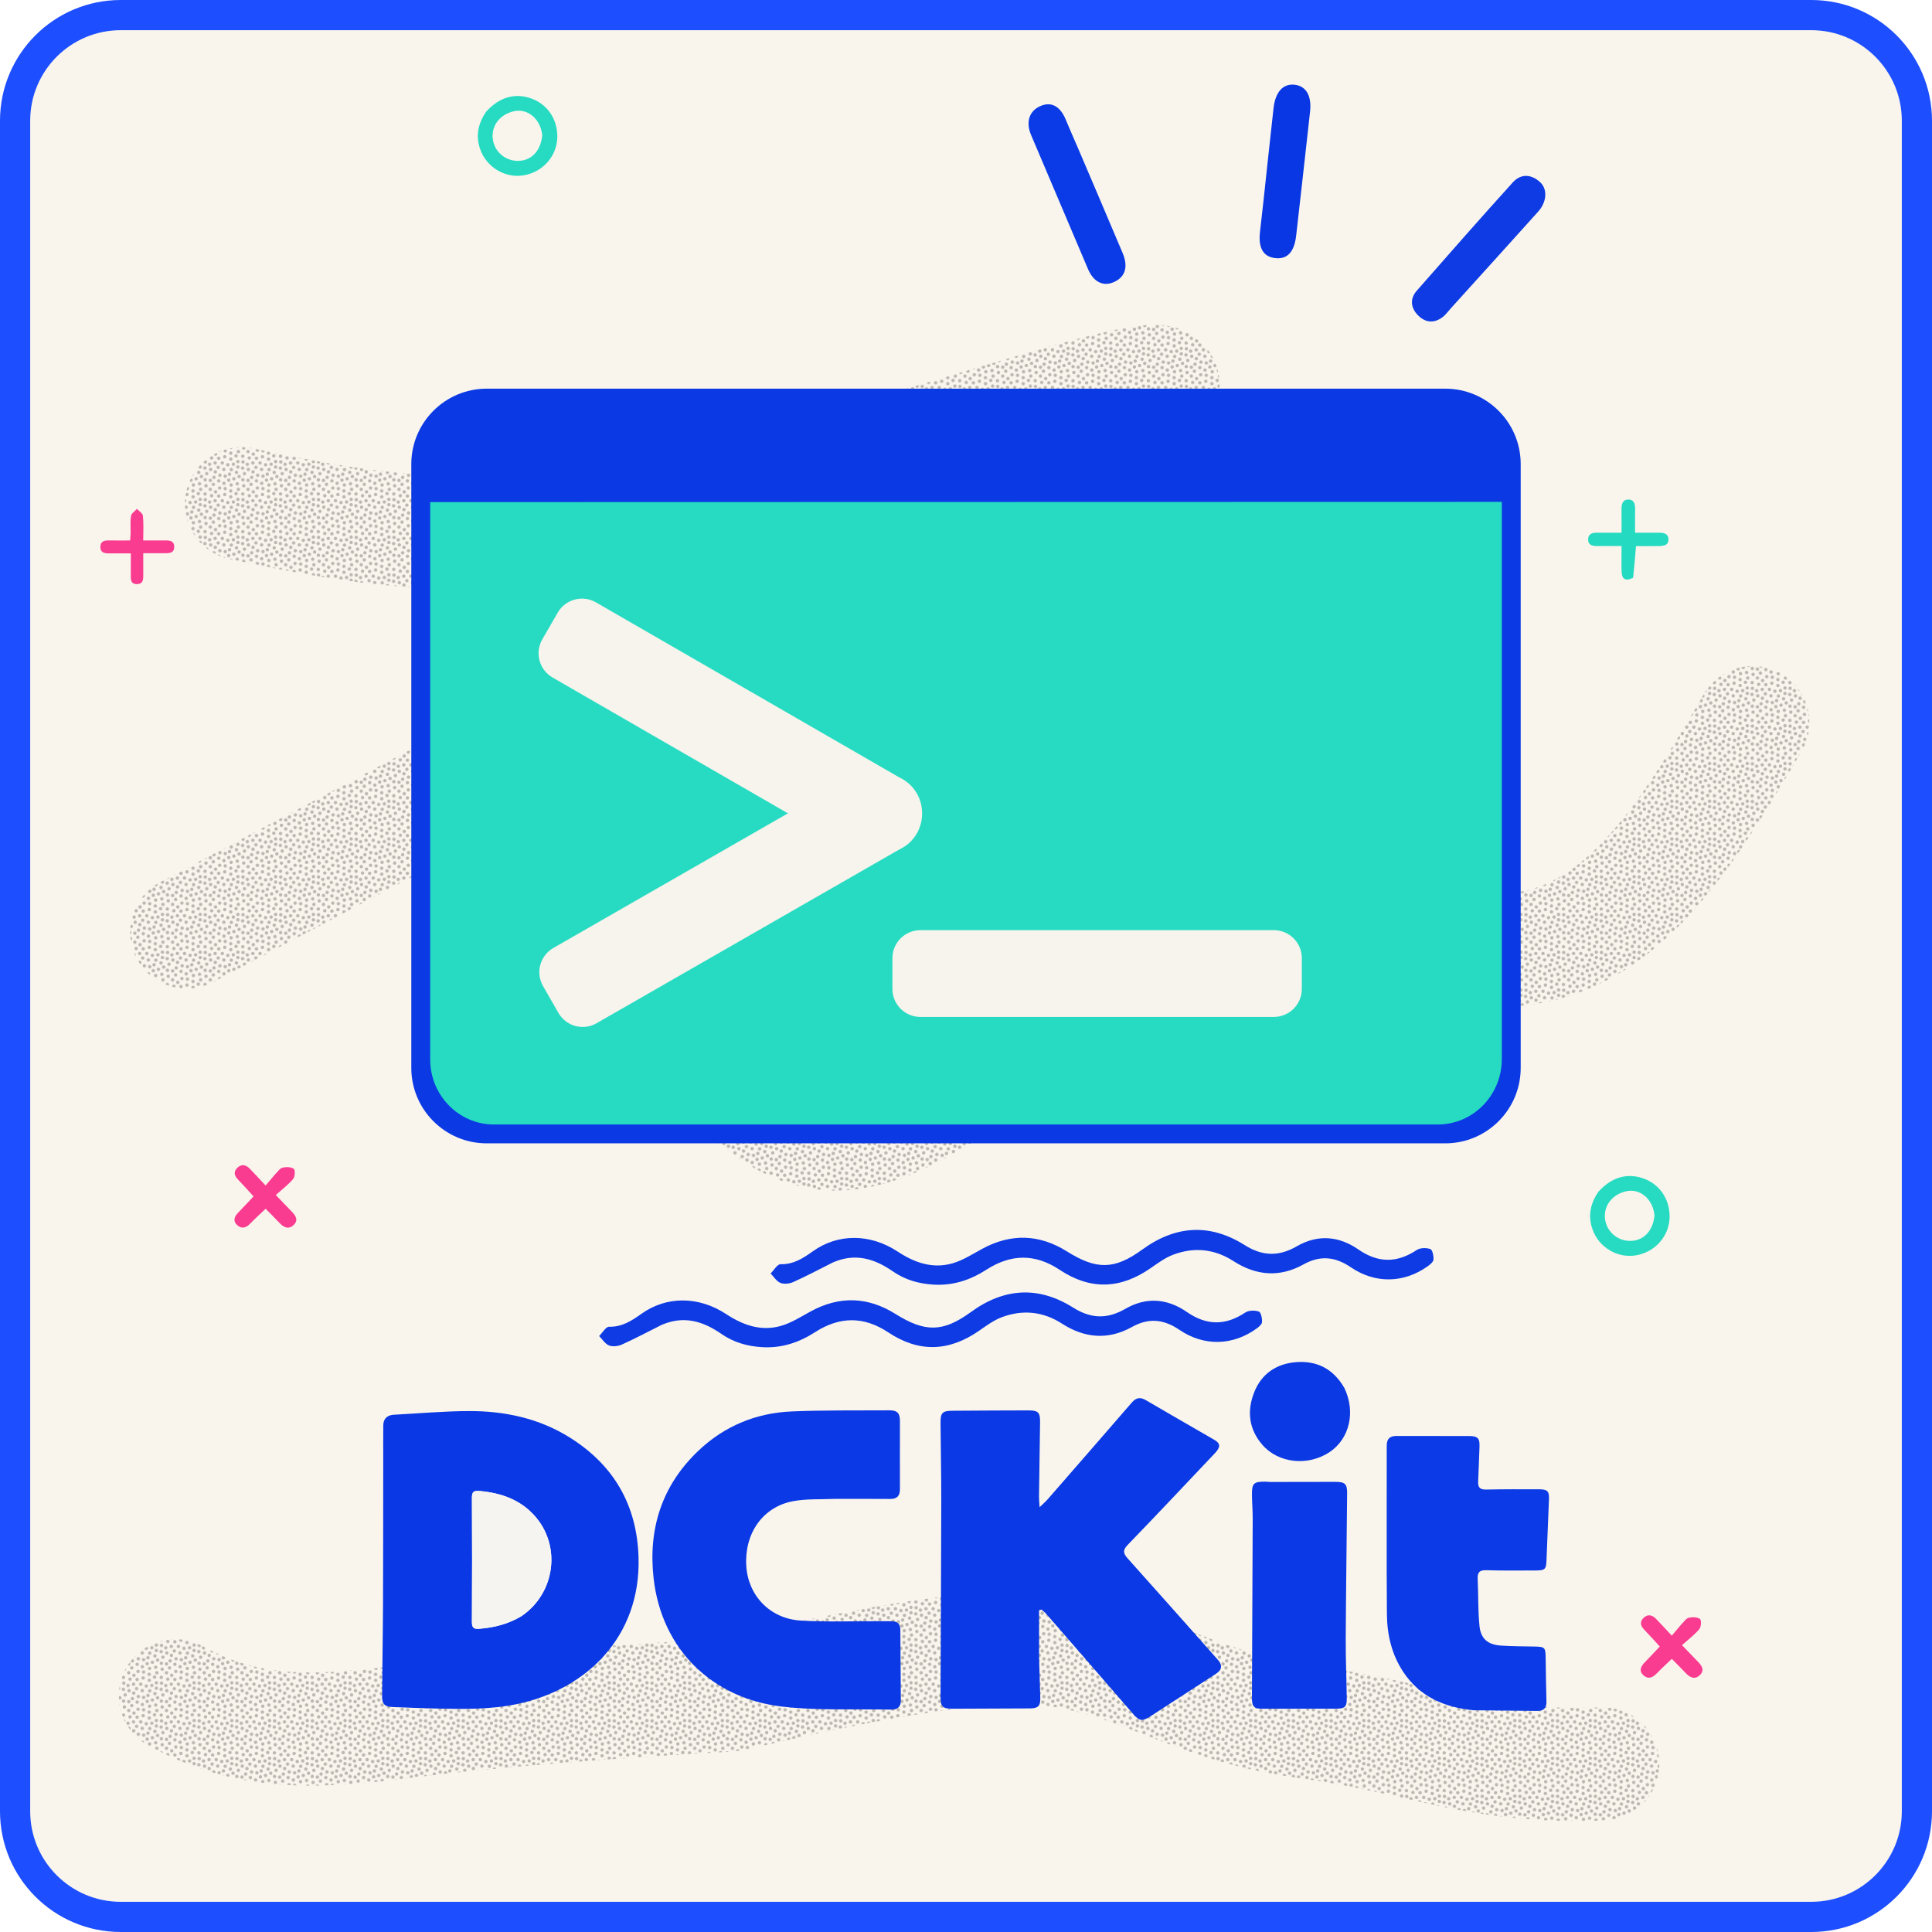
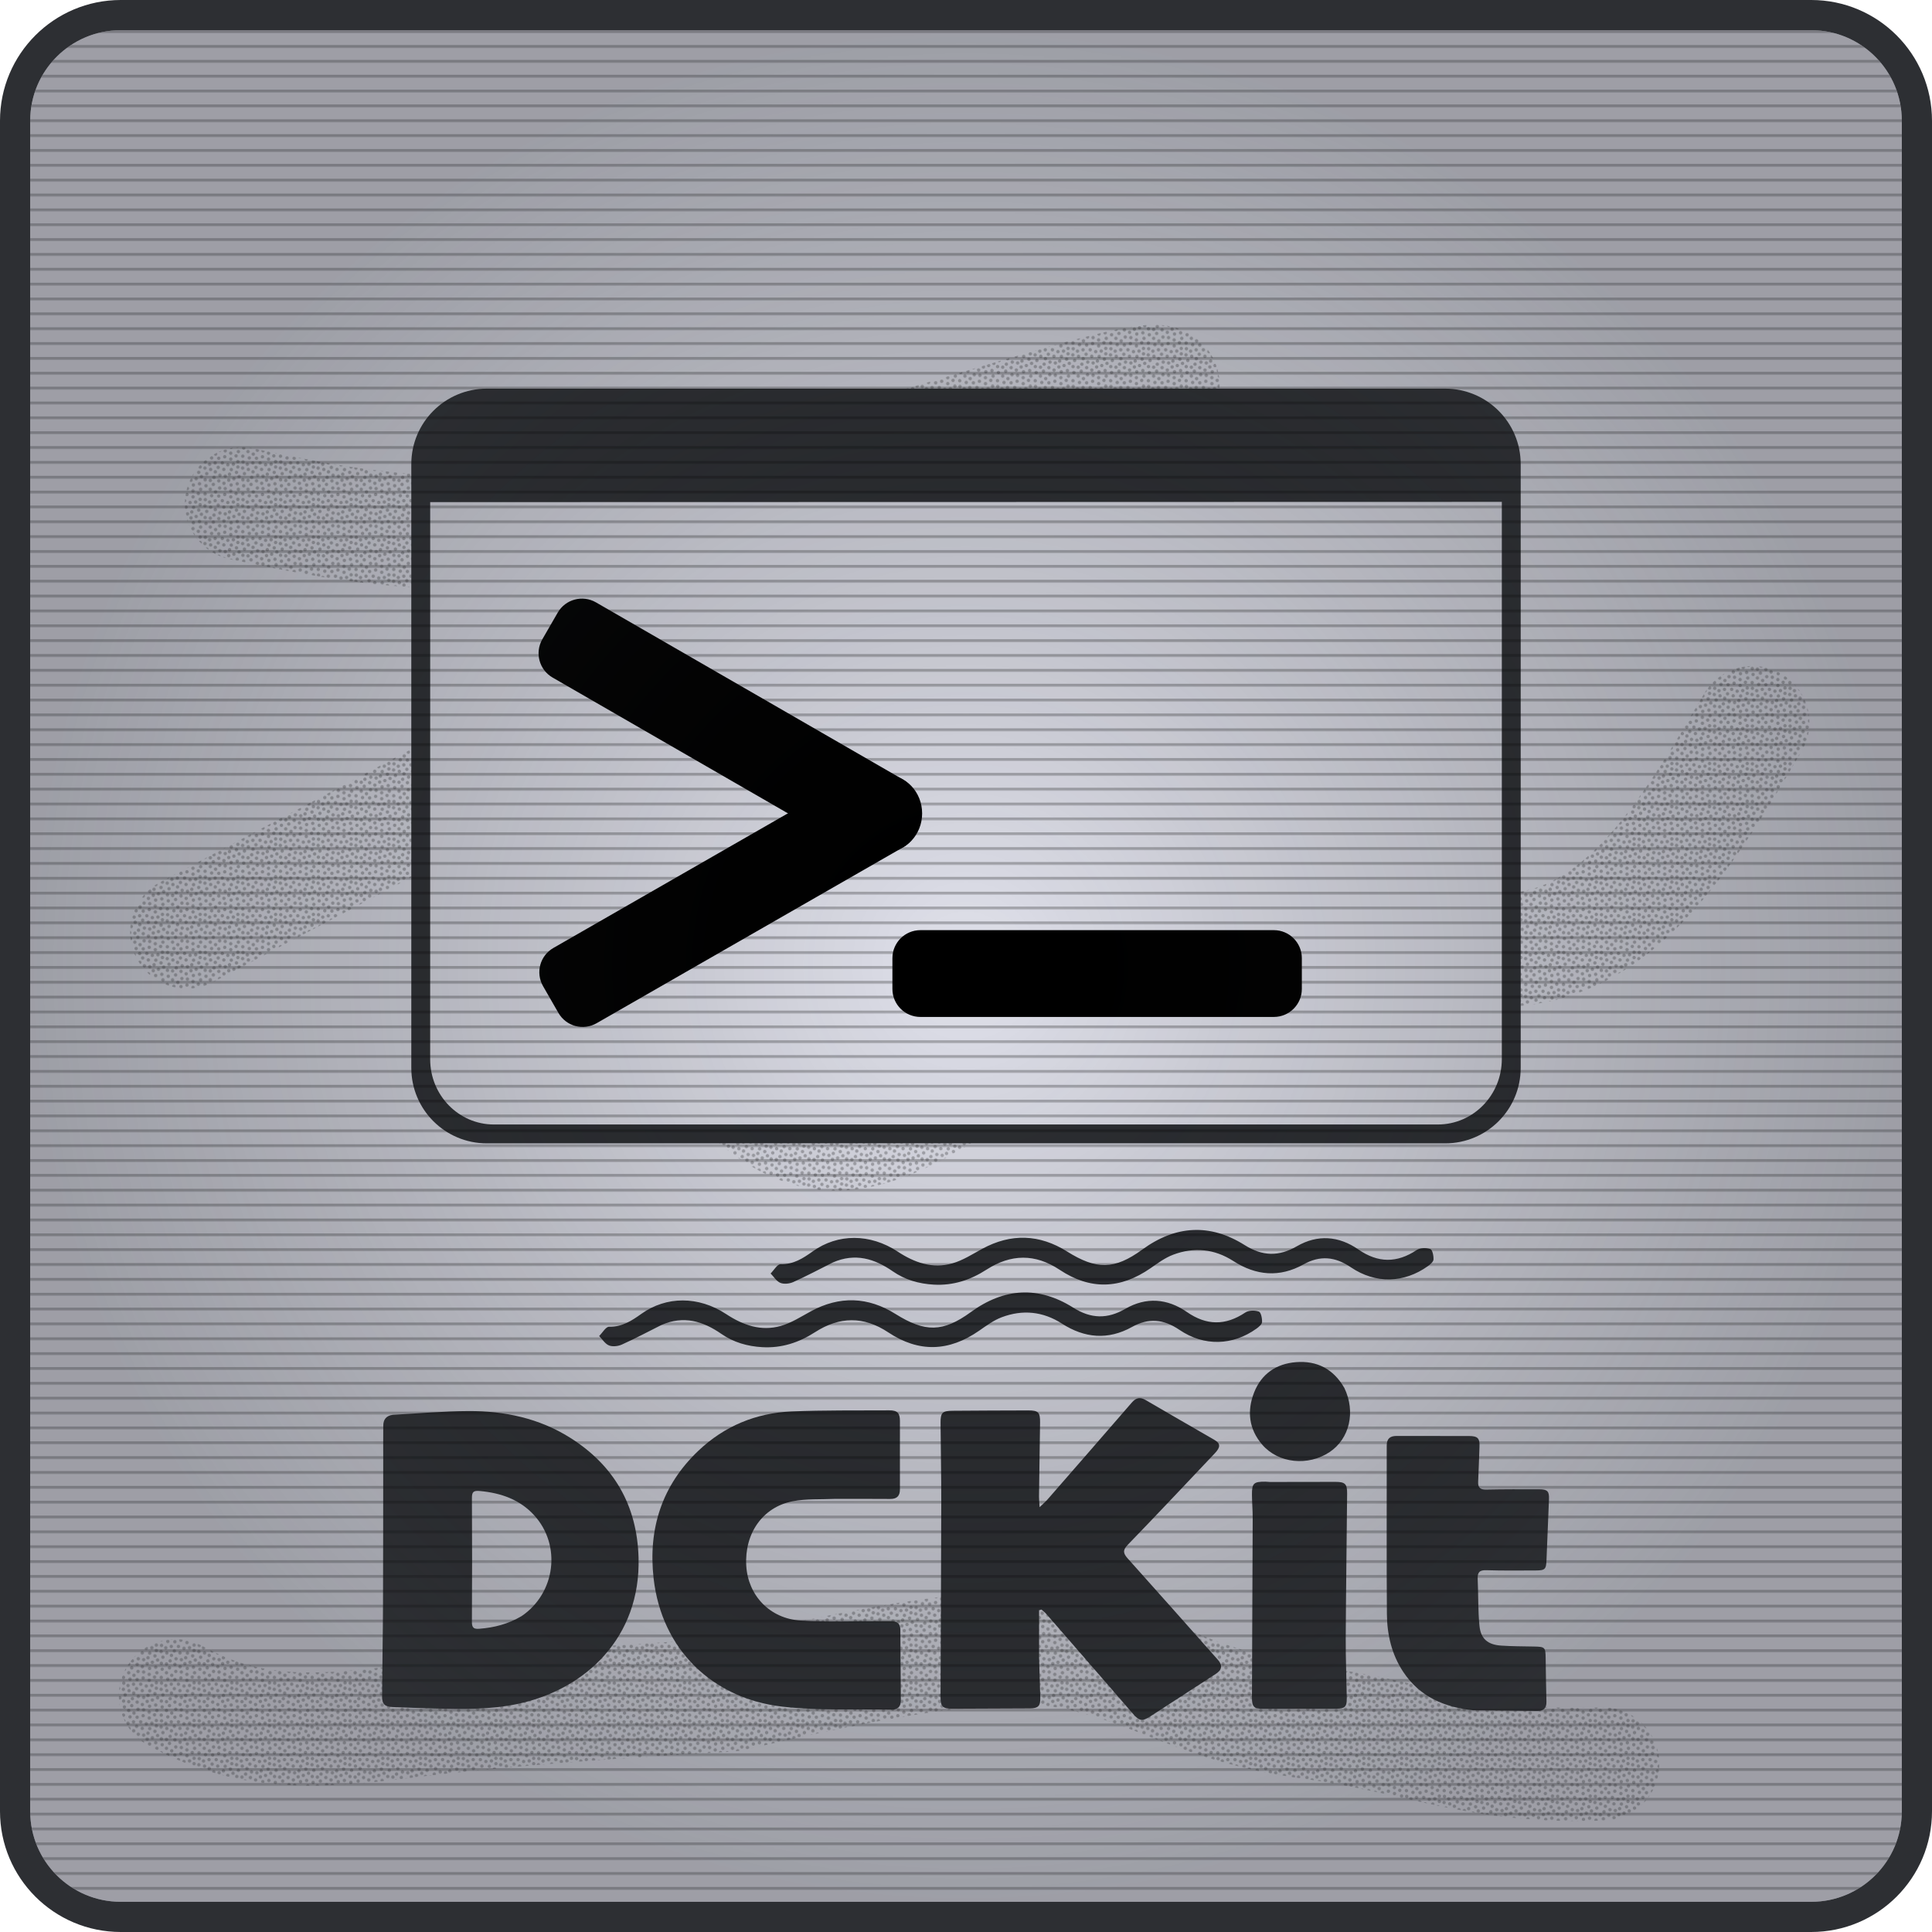
<svg xmlns="http://www.w3.org/2000/svg" xmlns:xlink="http://www.w3.org/1999/xlink" version="1.1" id="Layer_1" x="0px" y="0px" width="512" viewBox="0 0 512 512" enable-background="new 0 0 1254 1254" xml:space="preserve" height="512">
  <defs id="defs781">
+     <linearGradient id="linearGradient1">
+       <stop style="stop-color:#000000;stop-opacity:0;" offset="0" id="stop1" />
+       <stop style="stop-color:#2d2f33;stop-opacity:0.372;" offset="1" id="stop4" />
+     </linearGradient>
+     <pattern xlink:href="#crt-scanlines" id="pattern4" patternTransform="matrix(0.984127,0,0,0.984127,4.063492,4.063492)" />
+     <linearGradient id="swatch7">
+       <stop style="stop-color:#e0e1eb;stop-opacity:1;" offset="0" id="stop7" />
+     </linearGradient>
+     <linearGradient id="swatch3">
+       <stop style="stop-color:#2d2f33;stop-opacity:1;" offset="0" id="stop3" />
+     </linearGradient>
    <pattern xlink:href="#Polkadots-large" preserveAspectRatio="xMidYMid" id="pattern115" patternTransform="scale(1)" x="0" y="0" />
    <pattern xlink:href="#Polkadots-large" preserveAspectRatio="xMidYMid" id="pattern114" patternTransform="scale(1)" x="0" y="0" />
    <pattern xlink:href="#Polkadots-large" preserveAspectRatio="xMidYMid" id="pattern113" patternTransform="scale(1)" x="0" y="0" />
    <pattern patternUnits="userSpaceOnUse" width="10" height="10" patternTransform="translate(0,0) scale(10,10)" preserveAspectRatio="xMidYMid" id="Polkadots-large">
      <circle style="stroke:none" cx="2.567" cy="0.810" r="0.45" id="circle584" />
      <circle style="stroke:none" cx="3.048" cy="2.33" r="0.45" id="circle586" />
      <circle style="stroke:none" cx="4.418" cy="2.415" r="0.45" id="circle588" />
      <circle style="stroke:none" cx="1.844" cy="3.029" r="0.45" id="circle590" />
      <circle style="stroke:none" cx="6.08" cy="1.363" r="0.45" id="circle592" />
      <circle style="stroke:none" cx="5.819" cy="4.413" r="0.45" id="circle594" />
      <circle style="stroke:none" cx="4.305" cy="4.048" r="0.45" id="circle596" />
      <circle style="stroke:none" cx="5.541" cy="3.045" r="0.45" id="circle598" />
      <circle style="stroke:none" cx="4.785" cy="5.527" r="0.45" id="circle600" />
      <circle style="stroke:none" cx="2.667" cy="5.184" r="0.45" id="circle602" />
      <circle style="stroke:none" cx="7.965" cy="1.448" r="0.45" id="circle604" />
      <circle style="stroke:none" cx="7.047" cy="5.049" r="0.45" id="circle606" />
      <circle style="stroke:none" cx="4.340" cy="0.895" r="0.45" id="circle608" />
      <circle style="stroke:none" cx="7.125" cy="0.340" r="0.45" id="circle610" />
      <circle style="stroke:none" cx="7.125" cy="10.340" r="0.45" id="circle612" />
      <circle style="stroke:none" cx="9.550" cy="1.049" r="0.45" id="circle614" />
      <circle style="stroke:none" cx="7.006" cy="2.689" r="0.45" id="circle616" />
      <circle style="stroke:none" cx="8.909" cy="2.689" r="0.45" id="circle618" />
      <circle style="stroke:none" cx="9.315" cy="4.407" r="0.45" id="circle620" />
      <circle style="stroke:none" cx="7.820" cy="3.870" r="0.45" id="circle622" />
      <circle style="stroke:none" cx="8.270" cy="5.948" r="0.45" id="circle624" />
      <circle style="stroke:none" cx="7.973" cy="7.428" r="0.45" id="circle626" />
      <circle style="stroke:none" cx="9.342" cy="8.072" r="0.45" id="circle628" />
      <circle style="stroke:none" cx="8.206" cy="9.315" r="0.45" id="circle630" />
      <circle style="stroke:none" cx="9.682" cy="9.475" r="0.45" id="circle632" />
      <circle style="stroke:none" cx="-0.318" cy="9.475" r="0.45" id="circle634" />
      <circle style="stroke:none" cx="9.688" cy="6.186" r="0.45" id="circle636" />
      <circle style="stroke:none" cx="-0.312" cy="6.186" r="0.45" id="circle638" />
      <circle style="stroke:none" cx="3.379" cy="6.296" r="0.45" id="circle640" />
      <circle style="stroke:none" cx="2.871" cy="8.204" r="0.45" id="circle642" />
      <circle style="stroke:none" cx="4.59" cy="8.719" r="0.45" id="circle644" />
      <circle style="stroke:none" cx="3.181" cy="9.671" r="0.45" id="circle646" />
      <circle style="stroke:none" cx="3.181" cy="-0.329" r="0.45" id="circle648" />
      <circle style="stroke:none" cx="5.734" cy="7.315" r="0.45" id="circle650" />
      <circle style="stroke:none" cx="6.707" cy="6.513" r="0.45" id="circle652" />
      <circle style="stroke:none" cx="5.730" cy="9.670" r="0.45" id="circle654" />
      <circle style="stroke:none" cx="5.730" cy="-0.330" r="0.45" id="circle656" />
      <circle style="stroke:none" cx="6.535" cy="8.373" r="0.45" id="circle658" />
      <circle style="stroke:none" cx="4.37" cy="7.154" r="0.45" id="circle660" />
      <circle style="stroke:none" cx="0.622" cy="7.25" r="0.45" id="circle662" />
      <circle style="stroke:none" cx="0.831" cy="5.679" r="0.45" id="circle664" />
      <circle style="stroke:none" cx="1.257" cy="8.519" r="0.45" id="circle666" />
      <circle style="stroke:none" cx="1.989" cy="6.877" r="0.45" id="circle668" />
      <circle style="stroke:none" cx="0.374" cy="3.181" r="0.45" id="circle670" />
      <circle style="stroke:none" cx="10.374" cy="3.181" r="0.45" id="circle672" />
      <circle style="stroke:none" cx="1.166" cy="1.664" r="0.45" id="circle674" />
      <circle style="stroke:none" cx="1.151" cy="0.093" r="0.45" id="circle676" />
      <circle style="stroke:none" cx="1.151" cy="10.093" r="0.45" id="circle678" />
      <circle style="stroke:none" cx="1.302" cy="4.451" r="0.45" id="circle680" />
      <circle style="stroke:none" cx="3.047" cy="3.763" r="0.45" id="circle682" />
    </pattern>
+     <linearGradient xlink:href="#swatch3" id="linearGradient3" x1="109" y1="-203" x2="403" y2="-203" gradientUnits="userSpaceOnUse" />
+     <linearGradient xlink:href="#swatch7" id="linearGradient7" x1="0" y1="256" x2="512" y2="256" gradientUnits="userSpaceOnUse" />
+     <linearGradient xlink:href="#swatch3" id="linearGradient8" x1="0" y1="256" x2="512" y2="256" gradientUnits="userSpaceOnUse" />
+     <linearGradient xlink:href="#swatch3" id="linearGradient9" x1="248" y1="940.151" x2="1005.414" y2="940.151" gradientUnits="userSpaceOnUse" />
+     <linearGradient xlink:href="#swatch3" id="linearGradient10" x1="158.78" y1="341.499" x2="379.9" y2="341.499" gradientUnits="userSpaceOnUse" />
+     <linearGradient xlink:href="#swatch7" id="linearGradient11" x1="107.182" y1="214.475" x2="404.895" y2="214.475" gradientUnits="userSpaceOnUse" />
+     <pattern id="crt-scanlines" height="4" patternUnits="userSpaceOnUse" width="512">
+       <line id="line2" x1="0" y1="0" x2="512" y2="0" stroke="#000000" stroke-opacity="0.25" stroke-width="1.5" />
+     </pattern>
+     <linearGradient id="swatch11">
+       <stop id="stop2" style="stop-color:#26dbc2;stop-opacity:1" offset="0" />
+     </linearGradient>
+     <pattern id="crt-scanlines-9" height="4" patternUnits="userSpaceOnUse" width="512">
+       <line id="line2-4" x1="0" y1="0" x2="512" y2="0" stroke="#000000" stroke-opacity="0.25" stroke-width="1.5" />
+     </pattern>
+     <radialGradient xlink:href="#linearGradient1" id="radialGradient4" cx="256" cy="256" fx="256" fy="256" r="248" gradientUnits="userSpaceOnUse" />
  </defs>
  <g id="layer1" style="display:inline">
-     <rect style="fill:#f9f5ed;stroke:#1d4eff;stroke-width:8;stroke-dasharray:none" id="rect781" width="504" height="504" x="4" y="4" rx="28" />
+     <rect style="fill:url(#linearGradient7);stroke:url(#linearGradient8);stroke-width:8;stroke-dasharray:none" id="rect781" width="504" height="504" x="4" y="4" rx="28" />
  </g>
  <g id="layer8">
    <path style="opacity:0.25;mix-blend-mode:normal;fill:none;fill-opacity:1;stroke:url(#pattern113);stroke-width:30;stroke-linecap:round;stroke-linejoin:bevel;stroke-dasharray:none;stroke-opacity:1" d="m 28.113,455.762 c 18.349,10.072 34.698,10.144 59.801,6.962 25.103,-3.182 58.957,-5.618 87.242,-7.15 26.284,-6.032 67.497,-15.66 90.064,-11.335 22.567,4.325 33.986,14.602 63.568,18.609 29.581,4.007 44.321,12.243 77.562,10.979" id="path17" transform="translate(18.38478,-6.363961)" />
    <path style="opacity:0.25;fill:none;fill-opacity:1;stroke:url(#pattern114);stroke-width:30;stroke-linecap:round;stroke-linejoin:bevel;stroke-dasharray:none;stroke-opacity:1" d="m 64,133.5 c 31,6.5 61.999,13 119.167,0.416 C 240.335,121.333 323.665,89.667 305.748,105.334 287.831,121.001 168.667,184 49.5,247" id="path113" />
    <path style="opacity:0.25;fill:none;fill-opacity:1;stroke:url(#pattern115);stroke-width:30;stroke-linecap:round;stroke-linejoin:bevel;stroke-dasharray:none;stroke-opacity:1" d="m 464.5,191.5 c -15.833,26.833 -31.666,53.666 -57.25,59.25 -25.584,5.583 -60.916,-10.083 -94.75,1.251 -33.834,11.334 -66.166,49.666 -92.166,48.499 C 194.333,299.333 174.667,258.667 155,218" id="path114" />
  </g>
-   <g id="layer2" transform="matrix(0.4082935,0,0,0.4082935,0,24.49761)" style="display:inline">
-     <path fill="#0a39e5" opacity="1" stroke="none" d="m 674.431,1016.022 c 0.265,8.977 0.555,17.461 0.778,25.946 0.139,5.304 -1.327,6.866 -6.71,6.904 -16.828,0.118 -33.656,0.176 -50.484,0.212 -6.159,0.013 -7.568,-1.442 -7.544,-7.703 0.159,-42.309 0.403,-84.618 0.474,-126.928 0.029,-16.981 -0.353,-33.962 -0.461,-50.944 -0.042,-6.607 1.202,-7.787 7.929,-7.834 16.325,-0.115 32.65,-0.204 48.976,-0.23 6.589,-0.011 7.784,1.316 7.686,7.942 -0.237,15.987 -0.484,31.975 -0.69,47.963 -0.023,1.747 0.188,3.497 0.389,6.919 2.444,-2.363 3.871,-3.554 5.077,-4.938 18.275,-20.959 36.553,-41.915 54.741,-62.949 2.76,-3.192 5.412,-3.763 9.119,-1.588 14.779,8.674 29.666,17.166 44.489,25.766 4.057,2.354 4.118,4.697 0.291,8.736 -18.791,19.834 -37.486,39.761 -56.494,59.385 -3.515,3.629 -2.88,5.697 0.071,8.986 19.576,21.819 39,43.774 58.461,65.695 3.076,3.464 2.658,6.48 -1.321,9.071 -14.227,9.265 -28.469,18.507 -42.732,27.718 -5.123,3.309 -7.102,2.828 -10.969,-1.645 -18.737,-21.675 -37.544,-43.289 -56.351,-64.903 -0.925,-1.063 -2.088,-1.918 -3.139,-2.87 -0.529,0.104 -1.058,0.208 -1.586,0.312 0,10.162 0,20.324 0.003,30.978 z" id="path2" />
-     <path fill="#0a38e5" opacity="1" stroke="none" d="m 254.891,858.306 c 16.693,-0.877 32.958,-2.364 49.229,-2.429 23.323,-0.093 45.726,4.632 65.785,17.217 28.674,17.991 43.626,44.096 44.561,77.96 1.422,51.491 -33.976,85.42 -78.33,94.884 -17.925,3.825 -36.052,3.391 -54.185,2.997 -8.978,-0.195 -17.951,-0.655 -26.927,-0.945 -5.131,-0.166 -7.052,-1.738 -7.023,-6.851 0.114,-19.793 0.515,-39.584 0.599,-59.376 0.134,-31.481 0.101,-62.963 0.136,-94.445 0.008,-7.33 -0.048,-14.661 0.034,-21.99 0.042,-3.751 1.678,-6.392 6.123,-7.022 m 83.658,130.655 c 22.001,-14.904 25.967,-45.956 8.156,-65.456 -9.374,-10.263 -21.58,-14.458 -35.174,-15.731 -4.114,-0.385 -5.244,0.447 -5.223,4.526 0.14,26.829 0.172,53.659 -0.008,80.488 -0.028,4.161 1.62,4.646 5.064,4.371 9.424,-0.751 18.359,-2.986 27.184,-8.199 z" id="path4" />
-     <path fill="#0b39e5" opacity="1" stroke="none" d="m 542.245,912.862 c -9.626,0.452 -18.962,-0.162 -27.836,1.577 -19.482,3.818 -31.265,20.969 -30.032,41.854 1.138,19.287 15.345,34.361 35.335,35.564 17.094,1.028 34.292,0.335 51.444,0.401 2.665,0.01 5.333,-0.063 7.995,0.036 3.355,0.125 5.205,1.831 5.228,5.32 0.1,15.32 0.198,30.64 0.34,45.96 0.039,4.197 -2.056,6.173 -6.124,6.087 -23.615,-0.5 -47.436,0.748 -70.801,-1.942 -45.291,-5.215 -78.335,-36.976 -83.557,-83.237 -3.636,-32.21 5.379,-60.392 29.139,-82.923 16.798,-15.929 37.305,-24.442 60.373,-25.431 21.111,-0.905 42.275,-0.595 63.416,-0.729 5.208,-0.033 6.947,1.772 6.955,6.839 0.022,14.798 -0.062,29.596 -0.004,44.394 0.017,4.439 -2.013,6.33 -6.388,6.296 -11.66,-0.09 -23.322,-0.052 -35.482,-0.066 z" id="path5" />
-     <path fill="#0b3ae6" opacity="1" stroke="none" d="m 956.322,1050.08 c -19.056,-1.917 -34.917,-8.872 -45.567,-24.978 -7.477,-11.307 -10.454,-24.176 -10.559,-37.472 -0.287,-36.454 -0.043,-72.912 -0.11,-109.368 -0.008,-4.602 2.263,-6.234 6.434,-6.23 15.649,0.015 31.299,-0.002 46.948,0.041 5.79,0.016 7.064,1.47 6.816,7.142 -0.326,7.468 -0.47,14.945 -0.863,22.408 -0.203,3.86 1.231,5.288 5.201,5.202 11.487,-0.248 22.982,-0.205 34.473,-0.175 5.38,0.014 6.515,1.342 6.293,6.532 -0.56,13.116 -1.112,26.232 -1.606,39.351 -0.228,6.045 -0.866,6.793 -7.108,6.81 -10.657,0.028 -21.321,0.173 -31.968,-0.17 -4.571,-0.147 -5.79,1.564 -5.589,5.781 0.482,10.129 0.147,20.327 1.166,30.393 0.853,8.427 5.485,12.179 14.005,12.759 7.128,0.485 14.291,0.472 21.44,0.609 7.009,0.134 7.407,0.506 7.508,7.333 0.14,9.487 0.257,18.975 0.508,28.459 0.114,4.286 -1.901,6.05 -6.032,6.004 -13.646,-0.151 -27.293,-0.24 -41.389,-0.434 z" id="path6" />
-     <path fill="#0b39e5" opacity="1" stroke="none" d="m 824.317,901.903 c 14.473,0.002 28.459,-0.082 42.445,-0.067 6.323,0.007 7.668,1.321 7.612,7.62 -0.279,31.29 -0.737,62.58 -0.9,93.87 -0.068,12.972 0.502,25.945 0.665,38.919 0.07,5.57 -1.192,6.789 -6.69,6.809 -15.979,0.057 -31.957,0.066 -47.936,0.06 -5.582,0 -6.938,-1.365 -6.915,-7.172 0.15,-38.756 0.362,-77.512 0.489,-116.269 0.017,-5.147 -0.436,-10.295 -0.479,-15.444 -0.063,-7.519 1.083,-8.566 8.733,-8.518 0.83,0.005 1.66,0.095 2.977,0.191 z" id="path9" />
-     <path fill="#0b39e4" opacity="1" stroke="none" d="m 872.569,840.859 c 7.496,15.589 3.377,33.015 -9.579,41.646 -13.94,9.287 -33.19,7.356 -43.666,-4.761 -8.751,-10.121 -10.093,-21.883 -5.28,-34.037 4.783,-12.076 14.422,-18.567 27.174,-19.576 13.578,-1.074 24.223,4.383 31.351,16.727 z" id="path14" />
-     <path fill="#f6f4f0" opacity="1" stroke="none" d="m 338.224,989.127 c -8.501,5.046 -17.436,7.281 -26.86,8.033 -3.444,0.275 -5.092,-0.21 -5.064,-4.371 0.18,-26.828 0.148,-53.659 0.008,-80.488 -0.021,-4.079 1.108,-4.911 5.223,-4.526 13.595,1.273 25.801,5.468 35.174,15.731 17.81,19.5 13.845,50.552 -8.481,65.622 z" id="path351" />
+   <g id="layer2" transform="matrix(0.4082935,0,0,0.4082935,0,24.49761)" style="display:inline;fill:url(#linearGradient9)">
+     <path fill="#0a39e5" opacity="1" stroke="none" d="m 674.431,1016.022 c 0.265,8.977 0.555,17.461 0.778,25.946 0.139,5.304 -1.327,6.866 -6.71,6.904 -16.828,0.118 -33.656,0.176 -50.484,0.212 -6.159,0.013 -7.568,-1.442 -7.544,-7.703 0.159,-42.309 0.403,-84.618 0.474,-126.928 0.029,-16.981 -0.353,-33.962 -0.461,-50.944 -0.042,-6.607 1.202,-7.787 7.929,-7.834 16.325,-0.115 32.65,-0.204 48.976,-0.23 6.589,-0.011 7.784,1.316 7.686,7.942 -0.237,15.987 -0.484,31.975 -0.69,47.963 -0.023,1.747 0.188,3.497 0.389,6.919 2.444,-2.363 3.871,-3.554 5.077,-4.938 18.275,-20.959 36.553,-41.915 54.741,-62.949 2.76,-3.192 5.412,-3.763 9.119,-1.588 14.779,8.674 29.666,17.166 44.489,25.766 4.057,2.354 4.118,4.697 0.291,8.736 -18.791,19.834 -37.486,39.761 -56.494,59.385 -3.515,3.629 -2.88,5.697 0.071,8.986 19.576,21.819 39,43.774 58.461,65.695 3.076,3.464 2.658,6.48 -1.321,9.071 -14.227,9.265 -28.469,18.507 -42.732,27.718 -5.123,3.309 -7.102,2.828 -10.969,-1.645 -18.737,-21.675 -37.544,-43.289 -56.351,-64.903 -0.925,-1.063 -2.088,-1.918 -3.139,-2.87 -0.529,0.104 -1.058,0.208 -1.586,0.312 0,10.162 0,20.324 0.003,30.978 z" id="path2" style="fill:url(#linearGradient9)" />
+     <path fill="#0a38e5" opacity="1" stroke="none" d="m 254.891,858.306 c 16.693,-0.877 32.958,-2.364 49.229,-2.429 23.323,-0.093 45.726,4.632 65.785,17.217 28.674,17.991 43.626,44.096 44.561,77.96 1.422,51.491 -33.976,85.42 -78.33,94.884 -17.925,3.825 -36.052,3.391 -54.185,2.997 -8.978,-0.195 -17.951,-0.655 -26.927,-0.945 -5.131,-0.166 -7.052,-1.738 -7.023,-6.851 0.114,-19.793 0.515,-39.584 0.599,-59.376 0.134,-31.481 0.101,-62.963 0.136,-94.445 0.008,-7.33 -0.048,-14.661 0.034,-21.99 0.042,-3.751 1.678,-6.392 6.123,-7.022 m 83.658,130.655 c 22.001,-14.904 25.967,-45.956 8.156,-65.456 -9.374,-10.263 -21.58,-14.458 -35.174,-15.731 -4.114,-0.385 -5.244,0.447 -5.223,4.526 0.14,26.829 0.172,53.659 -0.008,80.488 -0.028,4.161 1.62,4.646 5.064,4.371 9.424,-0.751 18.359,-2.986 27.184,-8.199 z" id="path4" style="fill:url(#linearGradient9)" />
+     <path fill="#0b39e5" opacity="1" stroke="none" d="m 542.245,912.862 c -9.626,0.452 -18.962,-0.162 -27.836,1.577 -19.482,3.818 -31.265,20.969 -30.032,41.854 1.138,19.287 15.345,34.361 35.335,35.564 17.094,1.028 34.292,0.335 51.444,0.401 2.665,0.01 5.333,-0.063 7.995,0.036 3.355,0.125 5.205,1.831 5.228,5.32 0.1,15.32 0.198,30.64 0.34,45.96 0.039,4.197 -2.056,6.173 -6.124,6.087 -23.615,-0.5 -47.436,0.748 -70.801,-1.942 -45.291,-5.215 -78.335,-36.976 -83.557,-83.237 -3.636,-32.21 5.379,-60.392 29.139,-82.923 16.798,-15.929 37.305,-24.442 60.373,-25.431 21.111,-0.905 42.275,-0.595 63.416,-0.729 5.208,-0.033 6.947,1.772 6.955,6.839 0.022,14.798 -0.062,29.596 -0.004,44.394 0.017,4.439 -2.013,6.33 -6.388,6.296 -11.66,-0.09 -23.322,-0.052 -35.482,-0.066 z" id="path5" style="fill:url(#linearGradient9)" />
+     <path fill="#0b3ae6" opacity="1" stroke="none" d="m 956.322,1050.08 c -19.056,-1.917 -34.917,-8.872 -45.567,-24.978 -7.477,-11.307 -10.454,-24.176 -10.559,-37.472 -0.287,-36.454 -0.043,-72.912 -0.11,-109.368 -0.008,-4.602 2.263,-6.234 6.434,-6.23 15.649,0.015 31.299,-0.002 46.948,0.041 5.79,0.016 7.064,1.47 6.816,7.142 -0.326,7.468 -0.47,14.945 -0.863,22.408 -0.203,3.86 1.231,5.288 5.201,5.202 11.487,-0.248 22.982,-0.205 34.473,-0.175 5.38,0.014 6.515,1.342 6.293,6.532 -0.56,13.116 -1.112,26.232 -1.606,39.351 -0.228,6.045 -0.866,6.793 -7.108,6.81 -10.657,0.028 -21.321,0.173 -31.968,-0.17 -4.571,-0.147 -5.79,1.564 -5.589,5.781 0.482,10.129 0.147,20.327 1.166,30.393 0.853,8.427 5.485,12.179 14.005,12.759 7.128,0.485 14.291,0.472 21.44,0.609 7.009,0.134 7.407,0.506 7.508,7.333 0.14,9.487 0.257,18.975 0.508,28.459 0.114,4.286 -1.901,6.05 -6.032,6.004 -13.646,-0.151 -27.293,-0.24 -41.389,-0.434 z" id="path6" style="fill:url(#linearGradient9)" />
+     <path fill="#0b39e5" opacity="1" stroke="none" d="m 824.317,901.903 c 14.473,0.002 28.459,-0.082 42.445,-0.067 6.323,0.007 7.668,1.321 7.612,7.62 -0.279,31.29 -0.737,62.58 -0.9,93.87 -0.068,12.972 0.502,25.945 0.665,38.919 0.07,5.57 -1.192,6.789 -6.69,6.809 -15.979,0.057 -31.957,0.066 -47.936,0.06 -5.582,0 -6.938,-1.365 -6.915,-7.172 0.15,-38.756 0.362,-77.512 0.489,-116.269 0.017,-5.147 -0.436,-10.295 -0.479,-15.444 -0.063,-7.519 1.083,-8.566 8.733,-8.518 0.83,0.005 1.66,0.095 2.977,0.191 z" id="path9" style="fill:url(#linearGradient9)" />
+     <path fill="#0b39e4" opacity="1" stroke="none" d="m 872.569,840.859 c 7.496,15.589 3.377,33.015 -9.579,41.646 -13.94,9.287 -33.19,7.356 -43.666,-4.761 -8.751,-10.121 -10.093,-21.883 -5.28,-34.037 4.783,-12.076 14.422,-18.567 27.174,-19.576 13.578,-1.074 24.223,4.383 31.351,16.727 z" id="path14" style="fill:url(#linearGradient9)" />
  </g>
-   <g id="layer3" style="display:inline">
-     <path fill="#24dac1" opacity="1" stroke="none" d="m 432.786,153.114 c -1.941,0.976 -2.965,0.425 -3.04,-1.586 -0.081,-2.187 -0.018,-4.378 -0.018,-6.825 -2.309,0 -4.368,-0.02 -6.426,0.007 -1.297,0.018 -2.47,-0.224 -2.429,-1.797 0.041,-1.542 1.221,-1.766 2.509,-1.746 2.004,0.032 4.009,0.008 6.341,0.008 0,-2.143 0.024,-4.133 -0.008,-6.121 -0.022,-1.358 0.231,-2.676 1.827,-2.669 1.61,0.007 1.81,1.341 1.781,2.693 -0.042,1.935 -0.011,3.872 -0.011,6.091 2.198,0 4.251,10e-4 6.304,-3.9e-4 1.253,-0.001 2.498,0.189 2.543,1.741 0.047,1.607 -1.272,1.772 -2.476,1.801 -2.009,0.047 -4.021,0.013 -6.132,0.013 -0.223,2.811 -0.439,5.54 -0.764,8.391 z" id="path17-4" style="stroke-width:0.391" />
-     <path fill="#26dbc2" opacity="1" stroke="none" d="m 423.613,315.801 c 3.577,-3.94 7.818,-5.084 12.217,-3.383 4.105,1.587 6.675,5.481 6.632,10.048 -0.048,5.105 -3.852,9.415 -9.036,10.235 -4.886,0.773 -9.766,-2.22 -11.405,-6.934 -1.239,-3.565 -0.573,-6.807 1.592,-9.966 m 14.854,6.341 c -0.395,-4.307 -3.76,-7.241 -7.415,-6.465 -3.737,0.793 -6.089,3.785 -5.712,7.264 0.359,3.31 3.133,5.833 6.493,5.908 3.564,0.08 6.161,-2.407 6.633,-6.708 z" id="path16" style="stroke-width:0.409" />
-     <path fill="#fa3c91" opacity="1" stroke="none" d="m 445.561,430.484 c 0.726,-0.691 1.26,-1.587 1.97,-1.759 0.949,-0.23 2.259,-0.207 2.975,0.312 0.416,0.302 0.337,2.094 -0.157,2.683 -1.262,1.506 -2.88,2.714 -4.603,4.263 1.615,1.676 2.907,3.026 4.209,4.365 1.034,1.063 1.866,2.26 0.545,3.551 -1.327,1.297 -2.616,0.704 -3.75,-0.499 -1.148,-1.217 -2.339,-2.392 -3.702,-3.78 -1.416,1.358 -2.8,2.62 -4.105,3.959 -1.064,1.091 -2.238,1.457 -3.404,0.401 -1.237,-1.12 -0.772,-2.299 0.267,-3.367 1.321,-1.358 2.609,-2.748 4.048,-4.269 -1.441,-1.569 -2.739,-3.046 -4.109,-4.453 -1.029,-1.056 -1.253,-2.132 -0.142,-3.173 1.103,-1.033 2.257,-0.736 3.235,0.268 1.32,1.356 2.597,2.755 4.205,4.469 0.939,-1.114 1.672,-1.984 2.518,-2.971 z" id="path20" style="stroke-width:0.458" />
-     <path fill="#fa3c91" opacity="1" stroke="none" d="m 34.618,141.315 c 0.015,-1.661 -0.138,-3.173 0.116,-4.614 0.121,-0.687 1.016,-1.237 1.561,-1.849 0.554,0.611 1.521,1.181 1.587,1.84 0.208,2.072 0.076,4.179 0.076,6.533 2.1,0 4.057,0.008 6.013,-0.003 1.15,-0.006 2.164,0.208 2.206,1.625 0.046,1.55 -1.04,1.764 -2.257,1.762 -1.903,-0.003 -3.806,-7.4e-4 -5.954,-7.4e-4 0,2.115 -0.008,4.009 0.003,5.903 0.007,1.204 -0.128,2.292 -1.709,2.291 -1.498,-3.7e-4 -1.606,-1.029 -1.595,-2.167 0.017,-1.906 0.005,-3.811 0.005,-5.989 -2.089,0 -3.976,-0.013 -5.864,0.004 -1.261,0.012 -2.272,-0.302 -2.21,-1.813 0.058,-1.397 1.048,-1.632 2.217,-1.616 1.846,0.026 3.693,0.007 5.677,0.007 0.048,-0.667 0.087,-1.202 0.126,-1.914 z" id="path18" style="stroke-width:0.371" />
-     <path fill="#26dbc2" opacity="1" stroke="none" d="m 128.849,29.583 c 3.577,-3.94 7.818,-5.084 12.217,-3.383 4.105,1.587 6.675,5.481 6.632,10.048 -0.048,5.105 -3.852,9.415 -9.036,10.235 -4.886,0.773 -9.766,-2.22 -11.405,-6.934 -1.239,-3.565 -0.573,-6.807 1.592,-9.966 m 14.854,6.341 c -0.395,-4.307 -3.76,-7.241 -7.415,-6.465 -3.737,0.793 -6.089,3.785 -5.712,7.264 0.359,3.31 3.133,5.833 6.493,5.908 3.564,0.08 6.161,-2.407 6.633,-6.708 z" id="path16-2" style="display:inline;stroke-width:0.409" />
-     <path fill="#fa3c91" opacity="1" stroke="none" d="m 72.903,311.198 c 0.726,-0.691 1.26,-1.587 1.97,-1.759 0.949,-0.23 2.259,-0.207 2.975,0.312 0.416,0.302 0.337,2.094 -0.157,2.683 -1.262,1.506 -2.88,2.714 -4.603,4.263 1.615,1.676 2.907,3.026 4.209,4.365 1.034,1.063 1.866,2.26 0.545,3.551 -1.327,1.297 -2.616,0.704 -3.75,-0.499 -1.148,-1.217 -2.339,-2.392 -3.702,-3.78 -1.416,1.358 -2.8,2.62 -4.105,3.959 -1.064,1.091 -2.238,1.457 -3.404,0.401 -1.237,-1.12 -0.772,-2.299 0.267,-3.367 1.321,-1.358 2.609,-2.748 4.048,-4.269 -1.441,-1.569 -2.739,-3.046 -4.109,-4.453 -1.029,-1.056 -1.253,-2.132 -0.142,-3.173 1.103,-1.033 2.257,-0.736 3.235,0.268 1.32,1.356 2.597,2.755 4.205,4.469 0.939,-1.114 1.672,-1.984 2.518,-2.971 z" id="path20-2" style="display:inline;stroke-width:0.458" />
-     <g id="g15" transform="matrix(0.7634549,0.08514528,-0.08835978,0.7922777,121.5938,-20.69599)" style="stroke-width:1.278">
-       <path fill="#0b3be7" opacity="1" stroke="none" d="m 220.937,51.92 c 6.563,11.206 12.964,22.085 19.304,32.999 2.522,4.341 1.842,7.785 -1.779,9.883 -3.526,2.042 -7.067,0.822 -9.483,-3.309 -8.216,-14.048 -16.432,-28.097 -24.621,-42.162 -2.379,-4.087 -1.581,-7.839 1.995,-9.875 3.594,-2.046 6.884,-0.756 9.339,3.576 1.636,2.887 3.369,5.718 5.244,8.888 z" id="path25" style="stroke-width:1.278" />
-       <path fill="#0e3be4" opacity="1" stroke="none" d="m 355.314,90.545 c -1.124,1.471 -1.863,2.831 -2.946,3.812 -2.743,2.486 -5.823,2.415 -8.591,0.178 -2.654,-2.145 -3.342,-5.073 -1.255,-7.961 9.527,-13.181 19.073,-26.35 28.817,-39.371 2.44,-3.26 6.035,-3.373 9.334,-1.058 2.901,2.036 3.051,6.319 0.479,9.783 -8.51,11.464 -17.069,22.891 -25.837,34.616 z" id="path28" style="stroke-width:1.278" />
-       <path fill="#0937e3" opacity="1" stroke="none" d="m 286.549,63.022 c -0.036,-10.824 -0.101,-21.15 -0.099,-31.476 10e-4,-5.447 2.291,-8.5 6.251,-8.545 4.042,-0.046 6.401,2.989 6.405,8.348 0.011,13.823 0.018,27.647 -0.024,41.47 -0.017,5.56 -2.22,8.264 -6.47,8.175 -4.028,-0.084 -6.045,-2.713 -6.078,-7.98 -0.02,-3.164 0.008,-6.329 0.015,-9.992 z" id="path30" style="stroke-width:1.278" />
+   <g id="layer4" style="display:inline;fill:url(#linearGradient10)">
+     <path fill="#0e3be4" opacity="1" stroke="none" d="m 175.285,351.137 c -3.608,1.815 -6.996,3.615 -10.486,5.187 -0.997,0.449 -2.441,0.617 -3.408,0.232 -1.037,-0.413 -1.754,-1.629 -2.611,-2.495 0.877,-0.863 1.771,-2.476 2.629,-2.457 3.434,0.075 5.971,-1.574 8.56,-3.422 6.627,-4.73 15.146,-4.76 22.487,0.075 4.483,2.953 9.243,4.615 14.488,3.123 2.784,-0.792 5.341,-2.455 7.927,-3.86 7.641,-4.153 15.158,-3.879 22.459,0.701 7.79,4.887 12.547,4.893 19.959,-0.508 8.807,-6.418 17.908,-6.981 27.115,-1.183 4.721,2.973 9.039,3.092 13.854,0.307 5.474,-3.167 11.099,-2.738 16.259,0.841 5.223,3.623 10.228,3.671 15.493,0.157 0.902,-0.602 2.534,-0.619 3.605,-0.253 0.561,0.192 0.89,1.816 0.84,2.768 -0.032,0.613 -0.854,1.304 -1.473,1.749 -6.269,4.504 -13.868,4.776 -20.42,0.323 -4.188,-2.847 -8.163,-3.216 -12.565,-0.766 -6.344,3.531 -12.56,2.984 -18.58,-0.892 -5.035,-3.241 -10.428,-3.759 -15.949,-1.681 -2.139,0.805 -4.074,2.24 -5.98,3.564 -8.027,5.577 -15.984,5.837 -24.102,0.437 -6.518,-4.335 -12.925,-4.204 -19.378,-0.05 -4.272,2.75 -8.836,4.272 -13.989,3.981 -3.96,-0.224 -7.603,-1.272 -10.862,-3.529 -4.845,-3.354 -9.945,-4.936 -15.872,-2.351 z" id="path13" style="display:inline;stroke-width:0.54;fill:url(#linearGradient10)" />
+     <path fill="#0e3be4" opacity="1" stroke="none" d="m 220.724,334.564 c -3.608,1.815 -6.996,3.615 -10.486,5.187 -0.997,0.449 -2.441,0.617 -3.408,0.232 -1.037,-0.413 -1.754,-1.629 -2.611,-2.495 0.877,-0.863 1.771,-2.476 2.629,-2.457 3.434,0.075 5.971,-1.574 8.56,-3.422 6.627,-4.73 15.146,-4.76 22.487,0.075 4.483,2.953 9.243,4.615 14.488,3.123 2.784,-0.792 5.341,-2.455 7.927,-3.86 7.641,-4.153 15.158,-3.879 22.459,0.701 7.79,4.887 12.547,4.893 19.959,-0.508 8.807,-6.418 17.908,-6.981 27.115,-1.183 4.721,2.973 9.039,3.092 13.854,0.307 5.474,-3.167 11.099,-2.738 16.259,0.841 5.223,3.623 10.228,3.671 15.493,0.157 0.902,-0.602 2.534,-0.619 3.605,-0.253 0.561,0.192 0.89,1.816 0.84,2.768 -0.032,0.613 -0.854,1.304 -1.473,1.749 -6.269,4.504 -13.868,4.776 -20.42,0.323 -4.188,-2.847 -8.163,-3.216 -12.565,-0.766 -6.344,3.531 -12.56,2.984 -18.58,-0.892 -5.035,-3.241 -10.428,-3.759 -15.949,-1.681 -2.139,0.805 -4.074,2.24 -5.98,3.564 -8.027,5.577 -15.984,5.837 -24.102,0.437 -6.518,-4.335 -12.925,-4.204 -19.378,-0.05 -4.272,2.75 -8.836,4.272 -13.989,3.981 -3.96,-0.224 -7.603,-1.272 -10.862,-3.529 -4.845,-3.354 -9.945,-4.936 -15.872,-2.351 z" id="path13-1" style="display:inline;stroke-width:0.54;fill:url(#linearGradient10)" />
+   </g>
+   <g id="layer6" style="display:inline">
+     <rect style="display:inline;fill:url(#linearGradient3);stroke:#0b39e4;stroke-width:0;stroke-dasharray:none;fill-opacity:1" id="rect781-9" width="294" height="200" x="109" y="-303" rx="20" transform="scale(1,-1)" />
+     <path style="fill:url(#linearGradient11);fill-opacity:1;stroke:none;stroke-width:3.965;stroke-linejoin:bevel;stroke-dasharray:none;stroke-opacity:1" d="m 107.188,130.007 -0.006,151.296 a 17.708,17.708 45.001 0 0 17.708,17.709 H 387.113 a 17.782,17.782 135 0 0 17.782,-17.782 V 129.938 Z" id="path10" transform="matrix(0.9539381,0,0,0.9759039,11.75525,6.193492)" />
+   </g>
+   <g id="layer7" style="fill:#000000;fill-opacity:1">
+     <rect style="display:inline;fill:#000000;fill-opacity:1;stroke:none;stroke-width:3.826;stroke-linejoin:bevel;stroke-dasharray:none;stroke-opacity:1" id="rect10" width="108.5" height="23" x="236.5" y="246.5" rx="7.419" />
+     <g id="g12" style="fill:#000000;fill-opacity:1">
+       <path d="m 231.406,203.598 c -1.195,0.029 -2.402,0.351 -3.516,0.99 l -81.23,46.627 c -3.565,2.046 -4.788,6.564 -2.742,10.129 l 4.064,7.078 c 2.046,3.565 6.562,4.786 10.127,2.74 l 81.23,-46.627 c 3.565,-2.046 4.788,-6.564 2.742,-10.129 l -4.064,-7.078 c -1.407,-2.451 -3.981,-3.795 -6.611,-3.73 z" style="display:inline;fill:#000000;stroke-width:3.826;stroke-linejoin:bevel;fill-opacity:1" id="path12" />
+       <rect style="display:inline;fill:#000000;fill-opacity:1;stroke:none;stroke-width:3.826;stroke-linejoin:bevel;stroke-dasharray:none;stroke-opacity:1" id="rect12" width="108.5" height="23" x="209.159" y="59.333" rx="7.419" transform="rotate(29.98595)" />
+       <ellipse style="fill:#000000;fill-opacity:1;stroke:none;stroke-width:3.826;stroke-linejoin:bevel;stroke-dasharray:none;stroke-opacity:1" id="path15" cx="234.75" cy="215.562" rx="9.625" ry="10.218" />
    </g>
  </g>
-   <g id="layer4" style="display:inline">
-     <path fill="#0e3be4" opacity="1" stroke="none" d="m 175.285,351.137 c -3.608,1.815 -6.996,3.615 -10.486,5.187 -0.997,0.449 -2.441,0.617 -3.408,0.232 -1.037,-0.413 -1.754,-1.629 -2.611,-2.495 0.877,-0.863 1.771,-2.476 2.629,-2.457 3.434,0.075 5.971,-1.574 8.56,-3.422 6.627,-4.73 15.146,-4.76 22.487,0.075 4.483,2.953 9.243,4.615 14.488,3.123 2.784,-0.792 5.341,-2.455 7.927,-3.86 7.641,-4.153 15.158,-3.879 22.459,0.701 7.79,4.887 12.547,4.893 19.959,-0.508 8.807,-6.418 17.908,-6.981 27.115,-1.183 4.721,2.973 9.039,3.092 13.854,0.307 5.474,-3.167 11.099,-2.738 16.259,0.841 5.223,3.623 10.228,3.671 15.493,0.157 0.902,-0.602 2.534,-0.619 3.605,-0.253 0.561,0.192 0.89,1.816 0.84,2.768 -0.032,0.613 -0.854,1.304 -1.473,1.749 -6.269,4.504 -13.868,4.776 -20.42,0.323 -4.188,-2.847 -8.163,-3.216 -12.565,-0.766 -6.344,3.531 -12.56,2.984 -18.58,-0.892 -5.035,-3.241 -10.428,-3.759 -15.949,-1.681 -2.139,0.805 -4.074,2.24 -5.98,3.564 -8.027,5.577 -15.984,5.837 -24.102,0.437 -6.518,-4.335 -12.925,-4.204 -19.378,-0.05 -4.272,2.75 -8.836,4.272 -13.989,3.981 -3.96,-0.224 -7.603,-1.272 -10.862,-3.529 -4.845,-3.354 -9.945,-4.936 -15.872,-2.351 z" id="path13" style="display:inline;stroke-width:0.54" />
-     <path fill="#0e3be4" opacity="1" stroke="none" d="m 220.724,334.564 c -3.608,1.815 -6.996,3.615 -10.486,5.187 -0.997,0.449 -2.441,0.617 -3.408,0.232 -1.037,-0.413 -1.754,-1.629 -2.611,-2.495 0.877,-0.863 1.771,-2.476 2.629,-2.457 3.434,0.075 5.971,-1.574 8.56,-3.422 6.627,-4.73 15.146,-4.76 22.487,0.075 4.483,2.953 9.243,4.615 14.488,3.123 2.784,-0.792 5.341,-2.455 7.927,-3.86 7.641,-4.153 15.158,-3.879 22.459,0.701 7.79,4.887 12.547,4.893 19.959,-0.508 8.807,-6.418 17.908,-6.981 27.115,-1.183 4.721,2.973 9.039,3.092 13.854,0.307 5.474,-3.167 11.099,-2.738 16.259,0.841 5.223,3.623 10.228,3.671 15.493,0.157 0.902,-0.602 2.534,-0.619 3.605,-0.253 0.561,0.192 0.89,1.816 0.84,2.768 -0.032,0.613 -0.854,1.304 -1.473,1.749 -6.269,4.504 -13.868,4.776 -20.42,0.323 -4.188,-2.847 -8.163,-3.216 -12.565,-0.766 -6.344,3.531 -12.56,2.984 -18.58,-0.892 -5.035,-3.241 -10.428,-3.759 -15.949,-1.681 -2.139,0.805 -4.074,2.24 -5.98,3.564 -8.027,5.577 -15.984,5.837 -24.102,0.437 -6.518,-4.335 -12.925,-4.204 -19.378,-0.05 -4.272,2.75 -8.836,4.272 -13.989,3.981 -3.96,-0.224 -7.603,-1.272 -10.862,-3.529 -4.845,-3.354 -9.945,-4.936 -15.872,-2.351 z" id="path13-1" style="display:inline;stroke-width:0.54" />
-   </g>
-   <g id="layer6" style="display:inline">
-     <rect style="display:inline;fill:#0b39e4;stroke:#0b39e4;stroke-width:0;stroke-dasharray:none" id="rect781-9" width="294" height="200" x="109" y="-303" rx="20" transform="scale(1,-1)" />
-     <path style="fill:#26dbc2;fill-opacity:1;stroke:none;stroke-width:3.965;stroke-linejoin:bevel;stroke-dasharray:none;stroke-opacity:1" d="m 107.188,130.007 -0.006,151.296 a 17.708,17.708 45.001 0 0 17.708,17.709 H 387.113 a 17.782,17.782 135 0 0 17.782,-17.782 V 129.938 Z" id="path10" transform="matrix(0.9539381,0,0,0.9759039,11.75525,6.193492)" />
-   </g>
-   <g id="layer7">
-     <rect style="display:inline;fill:#f7f4ed;fill-opacity:1;stroke:none;stroke-width:3.826;stroke-linejoin:bevel;stroke-dasharray:none;stroke-opacity:1" id="rect10" width="108.5" height="23" x="236.5" y="246.5" rx="7.419" />
-     <g id="g12">
-       <path d="m 231.406,203.598 c -1.195,0.029 -2.402,0.351 -3.516,0.99 l -81.23,46.627 c -3.565,2.046 -4.788,6.564 -2.742,10.129 l 4.064,7.078 c 2.046,3.565 6.562,4.786 10.127,2.74 l 81.23,-46.627 c 3.565,-2.046 4.788,-6.564 2.742,-10.129 l -4.064,-7.078 c -1.407,-2.451 -3.981,-3.795 -6.611,-3.73 z" style="display:inline;fill:#f7f4ed;stroke-width:3.826;stroke-linejoin:bevel" id="path12" />
-       <rect style="display:inline;fill:#f7f4ed;fill-opacity:1;stroke:none;stroke-width:3.826;stroke-linejoin:bevel;stroke-dasharray:none;stroke-opacity:1" id="rect12" width="108.5" height="23" x="209.159" y="59.333" rx="7.419" transform="rotate(29.98595)" />
-       <ellipse style="fill:#f7f4ed;fill-opacity:1;stroke:none;stroke-width:3.826;stroke-linejoin:bevel;stroke-dasharray:none;stroke-opacity:1" id="path15" cx="234.75" cy="215.562" rx="9.625" ry="10.218" />
-     </g>
+   <g id="layer5">
+     <rect id="rect781-8" width="496" height="496" x="8" y="8" rx="24" fill="url(#crt-scanlines)" style="display:inline;fill:url(#pattern4);stroke-width:1;stroke-dasharray:none" />
+     <rect id="rect781-8-8" width="496" height="496" x="8" y="8" rx="24" fill="url(#crt-scanlines)" style="display:inline;fill:url(#radialGradient4);stroke-width:1;stroke-dasharray:none" />
  </g>
</svg>
